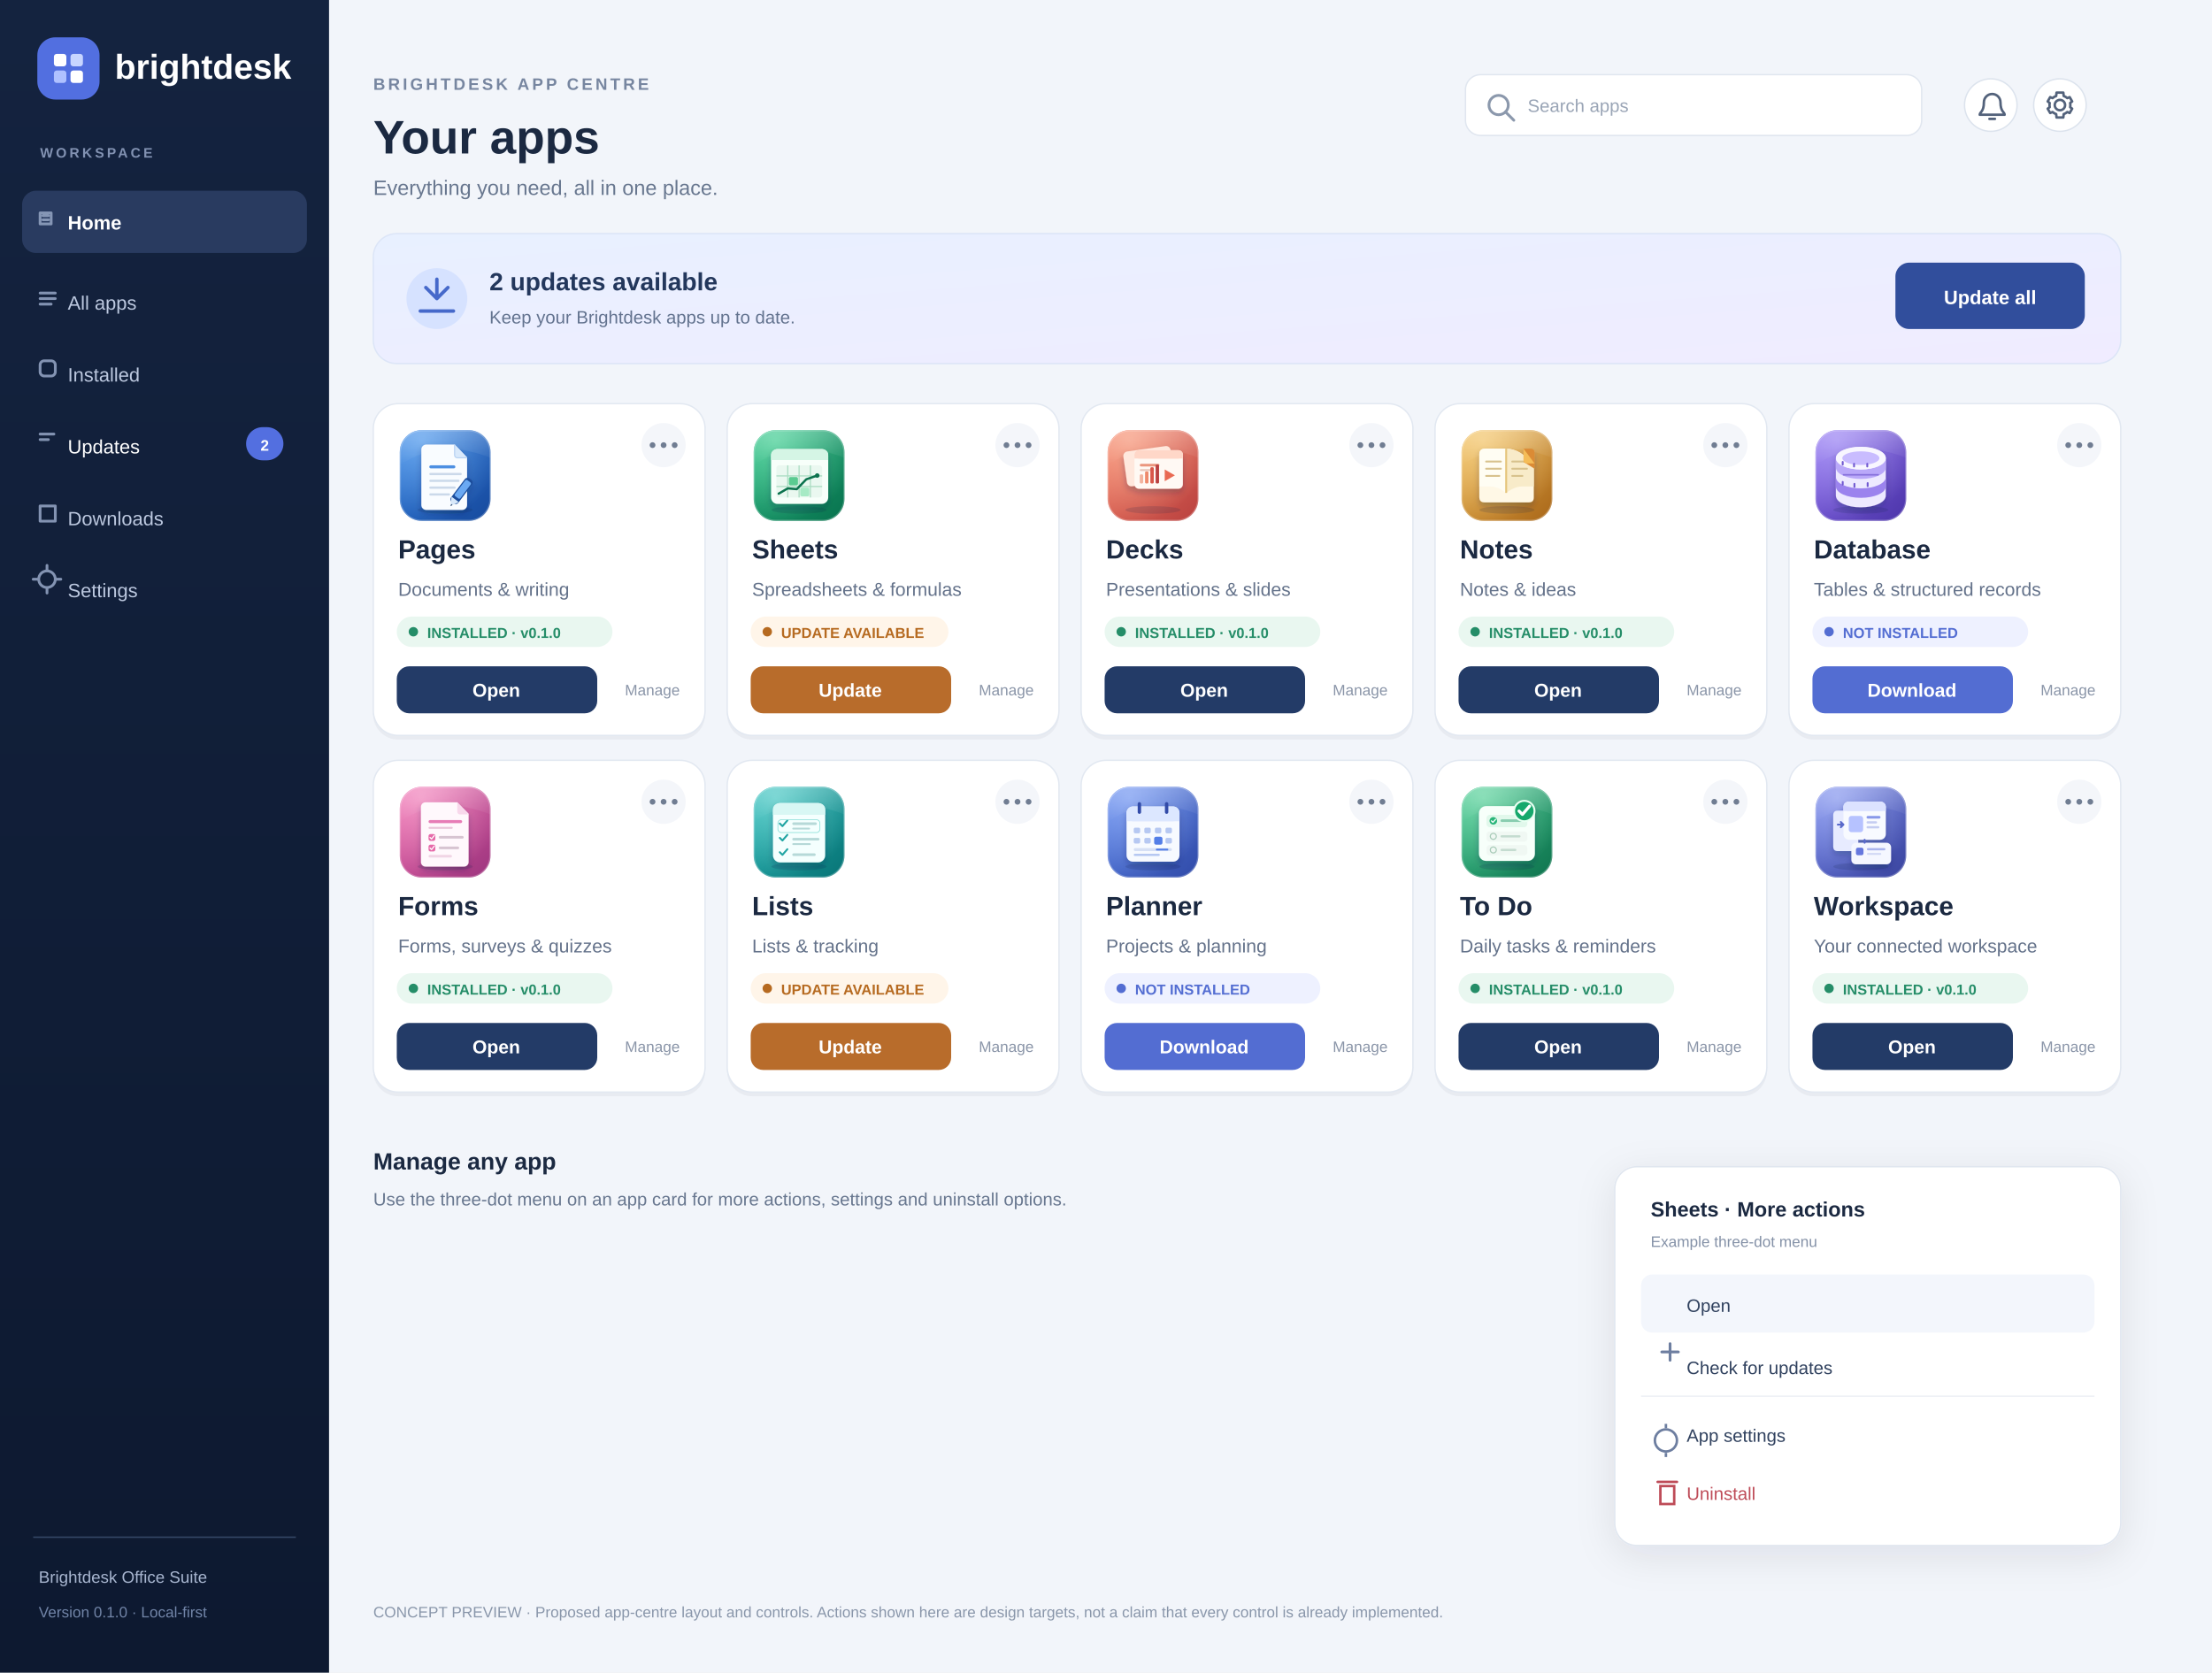
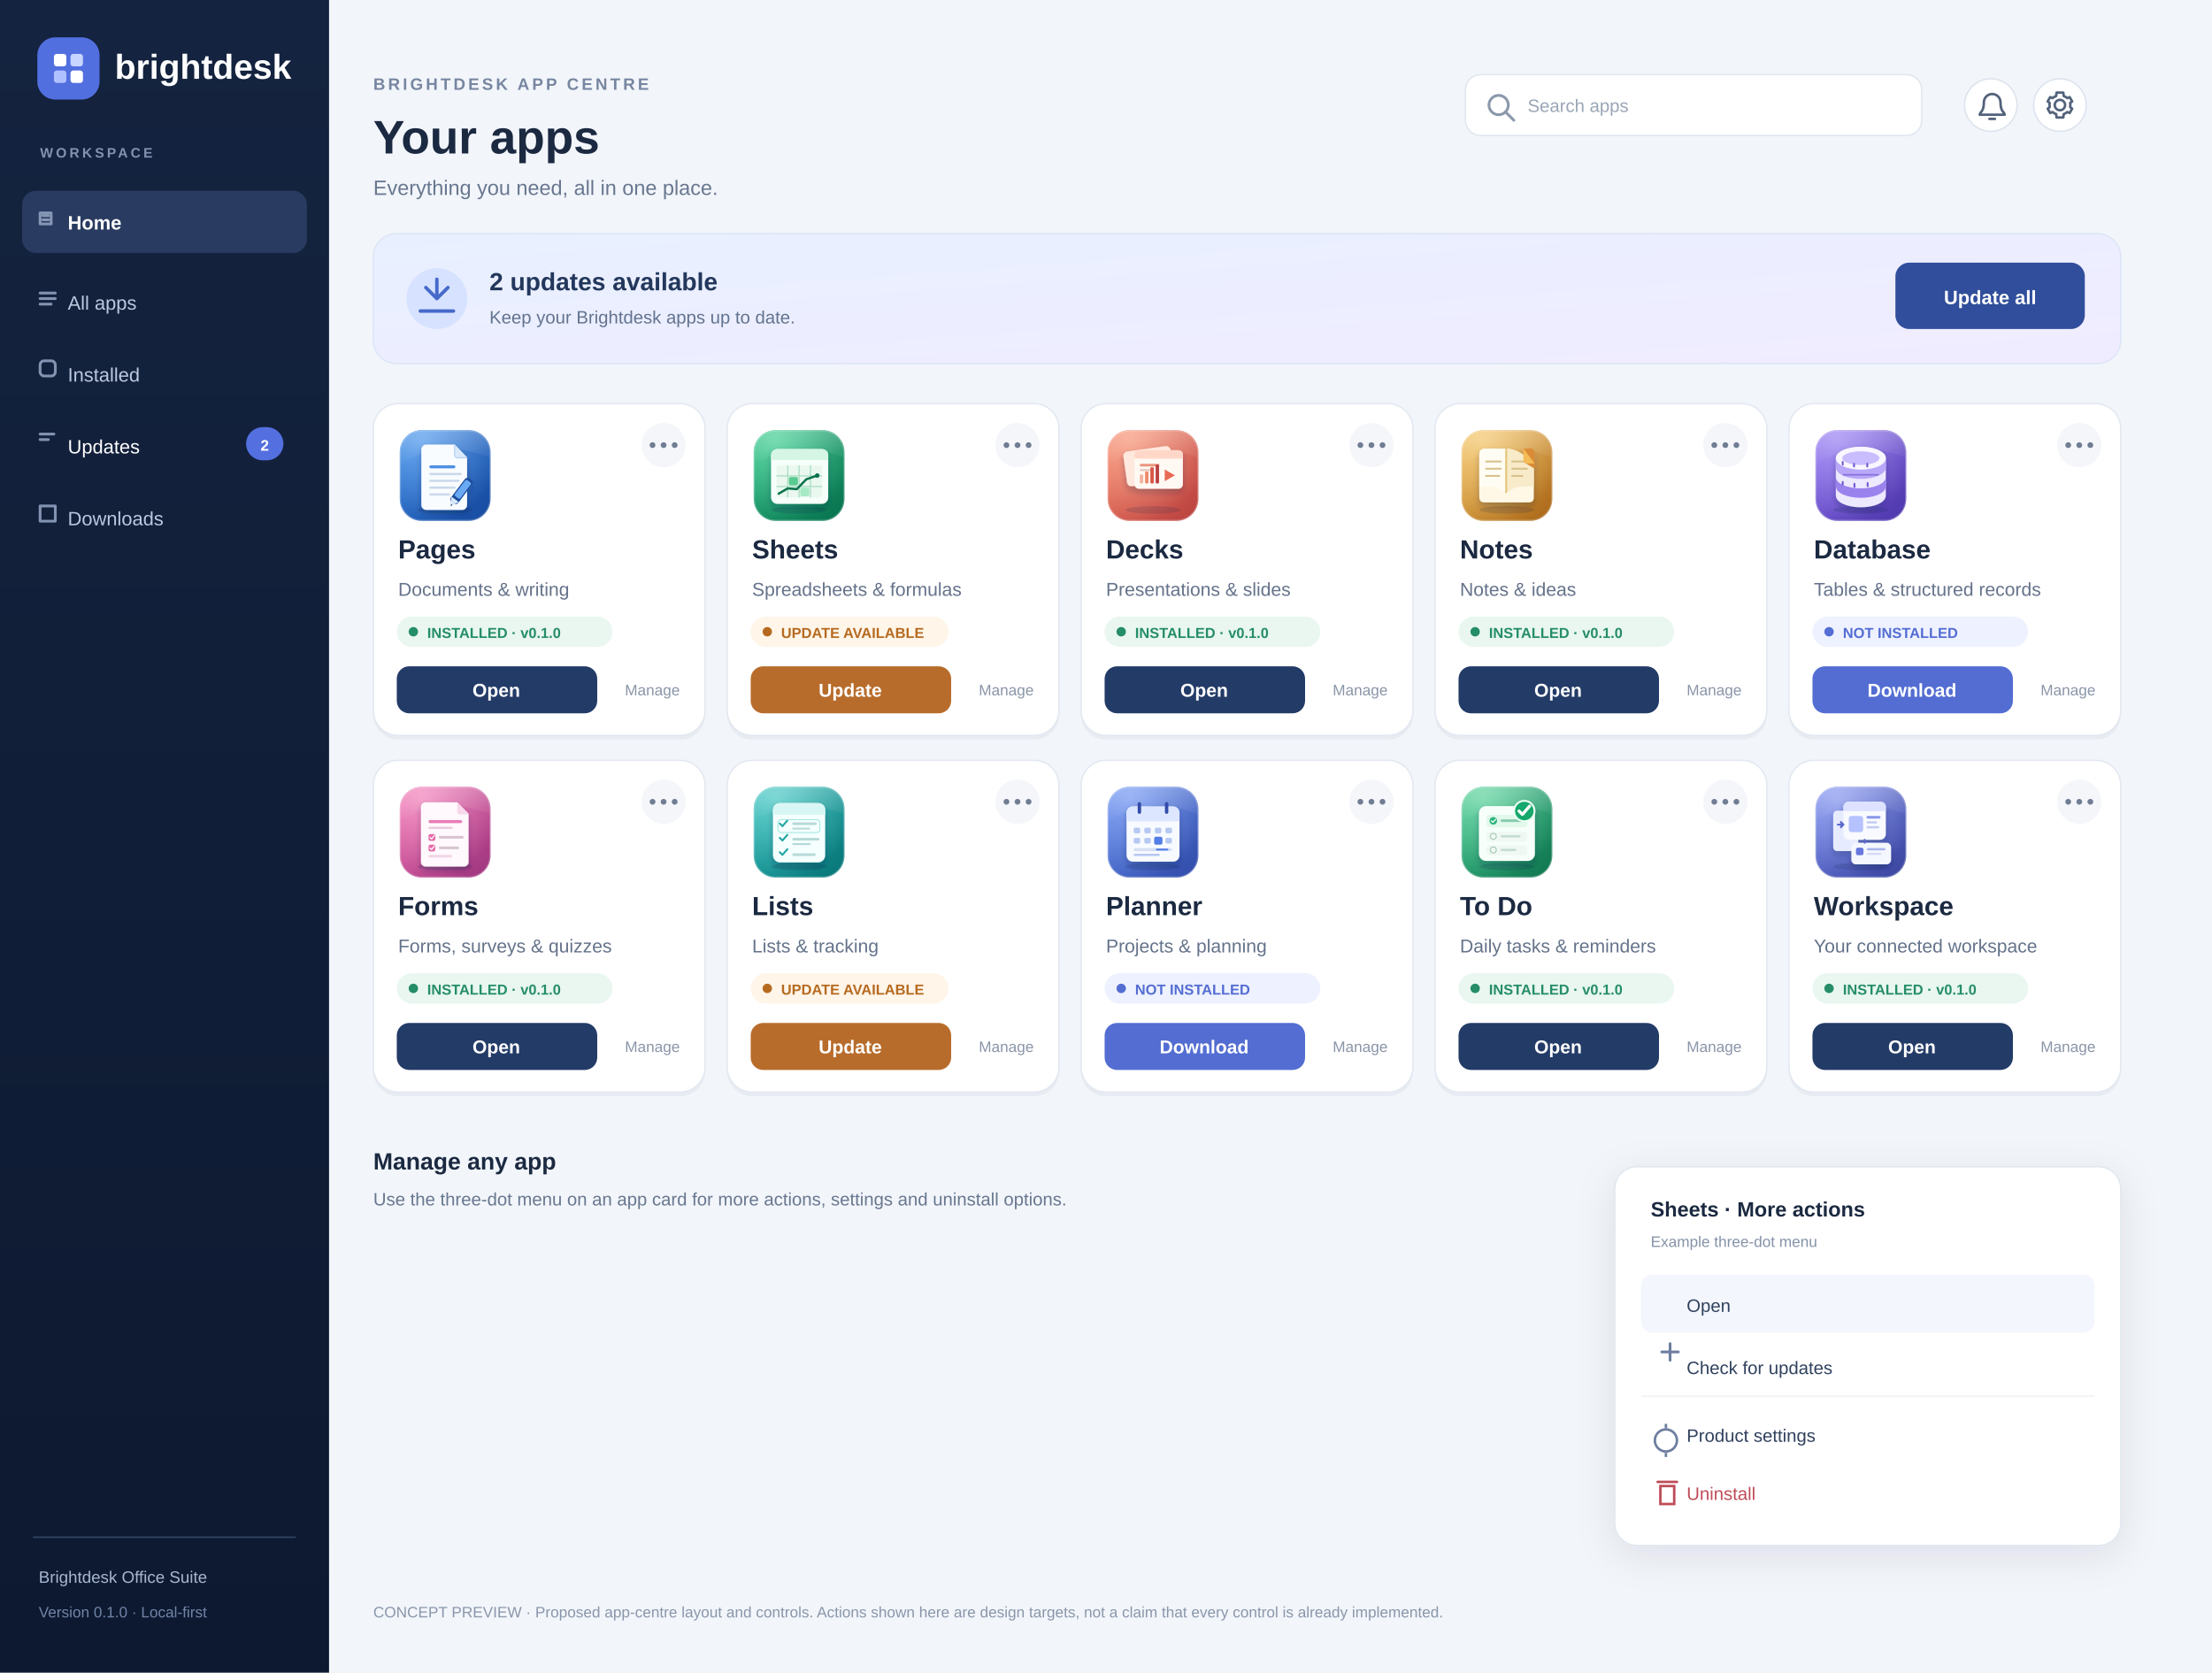
<svg xmlns="http://www.w3.org/2000/svg" width="1600" height="1210" viewBox="0 0 1600 1210" role="img" aria-labelledby="title desc">
  <defs>
    <linearGradient id="side" x1="0" y1="0" x2="0" y2="1">
      <stop stop-color="#14233F" />
      <stop offset="1" stop-color="#0D1930" />
    </linearGradient>
    <linearGradient id="banner" x1="0" y1="0" x2="1" y2="1">
      <stop stop-color="#E8F0FF" />
      <stop offset="1" stop-color="#F0ECFF" />
    </linearGradient>
    <filter id="shadow" x="-20%" y="-20%" width="140%" height="140%">
      <feDropShadow dx="0" dy="7" stdDeviation="14" flood-color="#1A2B4B" flood-opacity=".09" />
    </filter>
  </defs>
  <rect width="1600" height="1210" fill="#F2F5FA" />
  <rect width="238" height="1210" fill="url(#side)" />
  <rect x="27" y="27" width="45" height="45" rx="13" fill="#526FE0" />
  <rect x="39" y="39" width="9" height="9" rx="2" fill="#fff" />
  <rect x="51" y="39" width="9" height="9" rx="2" fill="#C7D5FF" />
  <rect x="39" y="51" width="9" height="9" rx="2" fill="#AFC1FF" />
  <rect x="51" y="51" width="9" height="9" rx="2" fill="#fff" />
  <text x="83" y="57" font-family="Arial, sans-serif" font-size="25" font-weight="700" fill="#FFFFFF">brightdesk</text>
  <text x="29" y="114" font-family="Arial, sans-serif" font-size="10" letter-spacing="2" font-weight="700" fill="#8292B2">WORKSPACE</text>
  <rect x="16" y="138" width="206" height="45" rx="10" fill="#293B60" />
  <text x="49" y="166" font-family="Arial, sans-serif" font-size="14" font-weight="700" fill="#FFFFFF">Home</text>
  <text x="49" y="224" font-family="Arial, sans-serif" font-size="14" fill="#BCC8DF">All apps</text>
  <text x="49" y="276" font-family="Arial, sans-serif" font-size="14" fill="#BCC8DF">Installed</text>
  <text x="49" y="328" font-family="Arial, sans-serif" font-size="14" fill="#FFFFFF">Updates</text>
  <rect x="178" y="309" width="27" height="24" rx="12" fill="#536FE0" />
  <text x="191.5" y="326" text-anchor="middle" font-family="Arial, sans-serif" font-size="11" font-weight="700" fill="#fff">2</text>
  <text x="49" y="380" font-family="Arial, sans-serif" font-size="14" fill="#BCC8DF">Downloads</text>
-   <text x="49" y="432" font-family="Arial, sans-serif" font-size="14" fill="#BCC8DF">Settings</text>
  <g fill="none" stroke="#8FA0BF" stroke-width="2" stroke-linecap="round" stroke-linejoin="round" opacity=".9">
    <path d="M29 154h8v8h-8zM31 156h4m-4 3h4" />
    <path d="M29 212h11m-11 4h11m-11 4h8" />
    <rect x="29" y="261" width="11" height="11" rx="3" />
    <path d="M29 314h10m-10 4h6" />
    <path d="M29 366h11v11H29z" />
-     <circle cx="34" cy="419" r="6" />
-     <path d="M34 409v3m0 14v3m-10-10h3m14 0h3" />
  </g>
  <path d="M24 1112h190" stroke="#344766" />
  <text x="28" y="1145" font-family="Arial, sans-serif" font-size="12" fill="#A8B6D0">Brightdesk Office Suite</text>
  <text x="28" y="1170" font-family="Arial, sans-serif" font-size="11" fill="#7184A7">Version 0.1.0 · Local-first</text>
  <text x="270" y="65" font-family="Arial, sans-serif" font-size="12" font-weight="700" letter-spacing="2" fill="#7786A0">BRIGHTDESK APP CENTRE</text>
  <text x="270" y="111" font-family="Arial, sans-serif" font-size="34" font-weight="700" fill="#1B2941">Your apps</text>
  <text x="270" y="141" font-family="Arial, sans-serif" font-size="15" fill="#68778F">Everything you need, all in one place.</text>
  <rect x="1060" y="54" width="330" height="44" rx="11" fill="#FFFFFF" stroke="#E0E6EF" />
  <circle cx="1084" cy="76" r="7" fill="none" stroke="#8B98AC" stroke-width="2" />
  <path d="m1089 81 6 6" stroke="#8B98AC" stroke-width="2" stroke-linecap="round" />
  <text x="1105" y="81" font-family="Arial, sans-serif" font-size="13" fill="#9AA5B6">Search apps</text>
  <circle cx="1440" cy="76" r="19" fill="#FFFFFF" stroke="#DCE3ED" />
  <g id="notifications-bell" transform="translate(1429 65)" fill="none" stroke="#53627B" stroke-width="1.8" stroke-linecap="round" stroke-linejoin="round">
    <path d="M18 9a6 6 0 0 0-12 0c0 7-3 7-3 9h18c0-2-3-2-3-9Z" />
    <path d="M10 21h4" />
  </g>
  <circle cx="1490" cy="76" r="19" fill="#FFFFFF" stroke="#DCE3ED" />
  <g id="settings-cogwheel" transform="translate(1478 64)" fill="none" stroke="#53627B" stroke-width="1.8" stroke-linecap="round" stroke-linejoin="round">
    <path d="M12 8.25a3.75 3.75 0 1 0 0 7.5 3.75 3.75 0 0 0 0-7.5Z" />
    <path d="M19.4 13.5a7.7 7.7 0 0 0 0-3l1.45-1.12-1.8-3.12-1.72.7a7.7 7.7 0 0 0-2.6-1.5L14.45 3h-4.9l-.28 2.46a7.7 7.7 0 0 0-2.6 1.5l-1.72-.7-1.8 3.12L4.6 10.5a7.7 7.7 0 0 0 0 3l-1.45 1.12 1.8 3.12 1.72-.7a7.7 7.7 0 0 0 2.6 1.5L9.55 21h4.9l.28-2.46a7.7 7.7 0 0 0 2.6-1.5l1.72.7 1.8-3.12L19.4 13.5Z" />
  </g>
  <rect x="270" y="169" width="1264" height="94" rx="17" fill="url(#banner)" stroke="#DCE5F7" />
  <circle cx="316" cy="216" r="22" fill="#D6E2FF" />
  <path d="M316 202v14m0 0 8-8m-8 8-8-8m-4 17h24" fill="none" stroke="#4669CA" stroke-width="2.5" stroke-linecap="round" stroke-linejoin="round" />
  <text x="354" y="210" font-family="Arial, sans-serif" font-size="18" font-weight="700" fill="#23375C">2 updates available</text>
  <text x="354" y="234" font-family="Arial, sans-serif" font-size="13" fill="#63738F">Keep your Brightdesk apps up to date.</text>
  <rect x="1371" y="190" width="137" height="48" rx="10" fill="#314E9C" />
  <text x="1439.5" y="220" text-anchor="middle" font-family="Arial, sans-serif" font-size="14" font-weight="700" fill="#FFFFFF">Update all</text>
  <g>
    <rect x="270" y="295" width="240" height="240" rx="18" fill="#14233F" opacity=".05" />
    <rect x="270" y="292" width="240" height="240" rx="18" fill="#FFFFFF" stroke="#E2E8F1" />
    <svg x="287" y="309" width="70" height="70" viewBox="0 0 256 256">
      <defs>
        <linearGradient id="pages-bg" x1="0" y1="0" x2="1" y2="1">
          <stop offset="0" stop-color="#2B76D8" />
          <stop offset="1" stop-color="#174A9D" />
        </linearGradient>
        <radialGradient id="pages-light" cx="24%" cy="12%" r="90%">
          <stop offset="0" stop-color="#8BC5FF" stop-opacity=".65" />
          <stop offset="1" stop-color="#8BC5FF" stop-opacity="0" />
        </radialGradient>
        <linearGradient id="pages-glass" x1="0" y1="0" x2="0" y2="1">
          <stop offset="0" stop-color="#fff" stop-opacity=".21" />
          <stop offset="1" stop-color="#fff" stop-opacity="0" />
        </linearGradient>
        <filter id="pages-shadow" x="-30%" y="-30%" width="160%" height="180%">
          <feDropShadow dx="0" dy="10" stdDeviation="9" flood-color="#10234A" flood-opacity=".24" />
        </filter>
      </defs>
      <rect x="8" y="8" width="240" height="240" rx="58" fill="url(#pages-bg)" />
      <rect x="8" y="8" width="240" height="240" rx="58" fill="url(#pages-light)" />
      <path d="M66 9h124a58 58 0 0 1 58 58v14C173 52 93 43 9 100V67A58 58 0 0 1 66 9z" fill="url(#pages-glass)" />
      <rect x="9.5" y="9.5" width="237" height="237" rx="56.5" fill="none" stroke="#fff" stroke-opacity=".26" stroke-width="3" />
      <ellipse cx="128" cy="219" rx="73" ry="10" fill="#10234A" opacity=".15" />
      <g filter="url(#pages-shadow)">
        <path d="M78 46h75l33 34v126a13 13 0 0 1-13 13H78a13 13 0 0 1-13-13V59a13 13 0 0 1 13-13z" fill="#F9FCFF" />
        <path d="M153 46v28a7 7 0 0 0 7 7h26z" fill="#D9E9FB" />
        <path d="M153 46v28a7 7 0 0 0 7 7h26" fill="none" stroke="#B7D2F2" stroke-width="3" />
        <rect x="86" y="101" width="69" height="8" rx="4" fill="#4D8FE2" />
        <rect x="86" y="121" width="86" height="6" rx="3" fill="#CBD9EA" />
        <rect x="86" y="139" width="80" height="6" rx="3" fill="#CBD9EA" />
        <rect x="86" y="157" width="70" height="6" rx="3" fill="#CBD9EA" />
        <rect x="86" y="175" width="55" height="6" rx="3" fill="#CBD9EA" />
        <g transform="rotate(37 171 171)">
          <rect x="158" y="130" width="24" height="78" rx="9" fill="#1C4E9C" />
          <rect x="161" y="137" width="18" height="53" rx="4" fill="#6BA9F3" />
          <path d="M158 197h24l-12 22z" fill="#D7E8FA" />
          <path d="M169 213h4l-2 6z" fill="#243D65" />
        </g>
      </g>
    </svg>
    <circle cx="480" cy="322" r="16" fill="#F4F6FA" />
    <circle cx="472" cy="322" r="2.1" fill="#707D92" />
    <circle cx="480" cy="322" r="2.1" fill="#707D92" />
    <circle cx="488" cy="322" r="2.1" fill="#707D92" />
    <text x="288" y="404" font-family="Arial, sans-serif" font-size="19" font-weight="700" fill="#1B2941">Pages</text>
    <text x="288" y="431" font-family="Arial, sans-serif" font-size="13.5" fill="#64728A">Documents &amp; writing</text>
    <rect x="287" y="446" width="156" height="22" rx="11" fill="#E9F7F0" />
    <circle cx="299" cy="457" r="3.4" fill="#258D68" />
    <text x="309" y="461.5" font-family="Arial, sans-serif" font-size="10.5" font-weight="700" fill="#258D68">INSTALLED · v0.1.0</text>
    <rect x="287" y="482" width="145" height="34" rx="9" fill="#233B67" />
    <text x="359" y="504" text-anchor="middle" font-family="Arial, sans-serif" font-size="13.5" font-weight="700" fill="#FFFFFF">Open</text>
    <text x="452" y="503" font-family="Arial, sans-serif" font-size="11" fill="#8A95A8">Manage</text>
  </g>
  <g>
    <rect x="526" y="295" width="240" height="240" rx="18" fill="#14233F" opacity=".05" />
    <rect x="526" y="292" width="240" height="240" rx="18" fill="#FFFFFF" stroke="#E2E8F1" />
    <svg x="543" y="309" width="70" height="70" viewBox="0 0 256 256">
      <defs>
        <linearGradient id="sheets-bg" x1="0" y1="0" x2="1" y2="1">
          <stop offset="0" stop-color="#21AD78" />
          <stop offset="1" stop-color="#08724E" />
        </linearGradient>
        <radialGradient id="sheets-light" cx="24%" cy="12%" r="90%">
          <stop offset="0" stop-color="#83F0BF" stop-opacity=".65" />
          <stop offset="1" stop-color="#83F0BF" stop-opacity="0" />
        </radialGradient>
        <linearGradient id="sheets-glass" x1="0" y1="0" x2="0" y2="1">
          <stop offset="0" stop-color="#fff" stop-opacity=".21" />
          <stop offset="1" stop-color="#fff" stop-opacity="0" />
        </linearGradient>
        <filter id="sheets-shadow" x="-30%" y="-30%" width="160%" height="180%">
          <feDropShadow dx="0" dy="10" stdDeviation="9" flood-color="#10234A" flood-opacity=".24" />
        </filter>
      </defs>
      <rect x="8" y="8" width="240" height="240" rx="58" fill="url(#sheets-bg)" />
      <rect x="8" y="8" width="240" height="240" rx="58" fill="url(#sheets-light)" />
      <path d="M66 9h124a58 58 0 0 1 58 58v14C173 52 93 43 9 100V67A58 58 0 0 1 66 9z" fill="url(#sheets-glass)" />
      <rect x="9.5" y="9.5" width="237" height="237" rx="56.5" fill="none" stroke="#fff" stroke-opacity=".26" stroke-width="3" />
      <ellipse cx="128" cy="219" rx="73" ry="10" fill="#10234A" opacity=".15" />
      <g filter="url(#sheets-shadow)">
        <rect x="54" y="58" width="151" height="145" rx="17" fill="#F7FFFA" />
        <rect x="54" y="58" width="151" height="29" rx="17" fill="#D5F5E5" />
        <path d="M54 75v12h151V75" fill="#D5F5E5" />
        <rect x="68" y="101" width="121" height="85" rx="7" fill="#EAF8F0" />
        <path d="M98 101v85M128 101v85M158 101v85M68 129h121M68 157h121" stroke="#A9DCC1" stroke-width="3" />
        <rect x="101" y="132" width="24" height="22" rx="4" fill="#5ACB91" />
        <rect x="131" y="160" width="24" height="23" rx="4" fill="#A6EAC5" />
        <path d="M74 176l24-14 24 2 25-26 29-10" fill="none" stroke="#08724E" stroke-width="6" stroke-linecap="round" stroke-linejoin="round" />
        <circle cx="176" cy="128" r="6" fill="#08724E" />
      </g>
    </svg>
    <circle cx="736" cy="322" r="16" fill="#F4F6FA" />
    <circle cx="728" cy="322" r="2.1" fill="#707D92" />
    <circle cx="736" cy="322" r="2.1" fill="#707D92" />
    <circle cx="744" cy="322" r="2.1" fill="#707D92" />
    <text x="544" y="404" font-family="Arial, sans-serif" font-size="19" font-weight="700" fill="#1B2941">Sheets</text>
    <text x="544" y="431" font-family="Arial, sans-serif" font-size="13.5" fill="#64728A">Spreadsheets &amp; formulas</text>
    <rect x="543" y="446" width="143" height="22" rx="11" fill="#FFF5E9" />
    <circle cx="555" cy="457" r="3.4" fill="#B66A20" />
    <text x="565" y="461.5" font-family="Arial, sans-serif" font-size="10.5" font-weight="700" fill="#B66A20">UPDATE AVAILABLE</text>
    <rect x="543" y="482" width="145" height="34" rx="9" fill="#B86C2B" />
    <text x="615" y="504" text-anchor="middle" font-family="Arial, sans-serif" font-size="13.5" font-weight="700" fill="#FFFFFF">Update</text>
    <text x="708" y="503" font-family="Arial, sans-serif" font-size="11" fill="#8A95A8">Manage</text>
  </g>
  <g>
    <rect x="782" y="295" width="240" height="240" rx="18" fill="#14233F" opacity=".05" />
    <rect x="782" y="292" width="240" height="240" rx="18" fill="#FFFFFF" stroke="#E2E8F1" />
    <svg x="799" y="309" width="70" height="70" viewBox="0 0 256 256">
      <defs>
        <linearGradient id="decks-bg" x1="0" y1="0" x2="1" y2="1">
          <stop offset="0" stop-color="#F17A62" />
          <stop offset="1" stop-color="#B9413F" />
        </linearGradient>
        <radialGradient id="decks-light" cx="24%" cy="12%" r="90%">
          <stop offset="0" stop-color="#FFC1A6" stop-opacity=".65" />
          <stop offset="1" stop-color="#FFC1A6" stop-opacity="0" />
        </radialGradient>
        <linearGradient id="decks-glass" x1="0" y1="0" x2="0" y2="1">
          <stop offset="0" stop-color="#fff" stop-opacity=".21" />
          <stop offset="1" stop-color="#fff" stop-opacity="0" />
        </linearGradient>
        <filter id="decks-shadow" x="-30%" y="-30%" width="160%" height="180%">
          <feDropShadow dx="0" dy="10" stdDeviation="9" flood-color="#10234A" flood-opacity=".24" />
        </filter>
      </defs>
      <rect x="8" y="8" width="240" height="240" rx="58" fill="url(#decks-bg)" />
      <rect x="8" y="8" width="240" height="240" rx="58" fill="url(#decks-light)" />
      <path d="M66 9h124a58 58 0 0 1 58 58v14C173 52 93 43 9 100V67A58 58 0 0 1 66 9z" fill="url(#decks-glass)" />
      <rect x="9.5" y="9.5" width="237" height="237" rx="56.5" fill="none" stroke="#fff" stroke-opacity=".26" stroke-width="3" />
      <ellipse cx="128" cy="219" rx="73" ry="10" fill="#10234A" opacity=".15" />
      <g filter="url(#decks-shadow)">
        <rect x="48" y="66" width="126" height="93" rx="12" fill="#FFE8DD" transform="rotate(-8 48 66)" />
        <rect x="79" y="61" width="128" height="102" rx="12" fill="#FFF9F4" />
        <rect x="79" y="61" width="128" height="22" rx="12" fill="#FFD7C8" />
        <path d="M79 72h128v11H79z" fill="#FFD7C8" />
        <rect x="93" y="97" width="52" height="7" rx="3.5" fill="#EB967D" />
        <rect x="93" y="111" width="38" height="5" rx="2.5" fill="#E8C6BA" />
        <path d="M159 143v-31l27 15.5z" fill="#E96B52" />
        <rect x="93" y="125" width="9" height="24" rx="3" fill="#F3B49F" />
        <rect x="107" y="117" width="9" height="32" rx="3" fill="#EE8A6C" />
        <rect x="121" y="106" width="9" height="43" rx="3" fill="#D95748" />
        <rect x="135" y="99" width="9" height="50" rx="3" fill="#B9413F" />
      </g>
    </svg>
    <circle cx="992" cy="322" r="16" fill="#F4F6FA" />
    <circle cx="984" cy="322" r="2.1" fill="#707D92" />
    <circle cx="992" cy="322" r="2.1" fill="#707D92" />
    <circle cx="1000" cy="322" r="2.1" fill="#707D92" />
    <text x="800" y="404" font-family="Arial, sans-serif" font-size="19" font-weight="700" fill="#1B2941">Decks</text>
    <text x="800" y="431" font-family="Arial, sans-serif" font-size="13.5" fill="#64728A">Presentations &amp; slides</text>
    <rect x="799" y="446" width="156" height="22" rx="11" fill="#E9F7F0" />
    <circle cx="811" cy="457" r="3.4" fill="#258D68" />
    <text x="821" y="461.5" font-family="Arial, sans-serif" font-size="10.5" font-weight="700" fill="#258D68">INSTALLED · v0.1.0</text>
    <rect x="799" y="482" width="145" height="34" rx="9" fill="#233B67" />
    <text x="871" y="504" text-anchor="middle" font-family="Arial, sans-serif" font-size="13.5" font-weight="700" fill="#FFFFFF">Open</text>
    <text x="964" y="503" font-family="Arial, sans-serif" font-size="11" fill="#8A95A8">Manage</text>
  </g>
  <g>
    <rect x="1038" y="295" width="240" height="240" rx="18" fill="#14233F" opacity=".05" />
    <rect x="1038" y="292" width="240" height="240" rx="18" fill="#FFFFFF" stroke="#E2E8F1" />
    <svg x="1055" y="309" width="70" height="70" viewBox="0 0 256 256">
      <defs>
        <linearGradient id="notes-bg" x1="0" y1="0" x2="1" y2="1">
          <stop offset="0" stop-color="#EAB34F" />
          <stop offset="1" stop-color="#A96719" />
        </linearGradient>
        <radialGradient id="notes-light" cx="24%" cy="12%" r="90%">
          <stop offset="0" stop-color="#FFE2A0" stop-opacity=".65" />
          <stop offset="1" stop-color="#FFE2A0" stop-opacity="0" />
        </radialGradient>
        <linearGradient id="notes-glass" x1="0" y1="0" x2="0" y2="1">
          <stop offset="0" stop-color="#fff" stop-opacity=".21" />
          <stop offset="1" stop-color="#fff" stop-opacity="0" />
        </linearGradient>
        <filter id="notes-shadow" x="-30%" y="-30%" width="160%" height="180%">
          <feDropShadow dx="0" dy="10" stdDeviation="9" flood-color="#10234A" flood-opacity=".24" />
        </filter>
      </defs>
      <rect x="8" y="8" width="240" height="240" rx="58" fill="url(#notes-bg)" />
      <rect x="8" y="8" width="240" height="240" rx="58" fill="url(#notes-light)" />
      <path d="M66 9h124a58 58 0 0 1 58 58v14C173 52 93 43 9 100V67A58 58 0 0 1 66 9z" fill="url(#notes-glass)" />
      <rect x="9.5" y="9.5" width="237" height="237" rx="56.5" fill="none" stroke="#fff" stroke-opacity=".26" stroke-width="3" />
      <ellipse cx="128" cy="219" rx="73" ry="10" fill="#10234A" opacity=".15" />
      <g filter="url(#notes-shadow)">
        <path d="M55 72q0-15 15-15h55q26 0 48 18l26 20v91q0 13-13 13H69q-14 0-14-14z" fill="#FFF8E6" />
        <path d="M126 57v117q-22-17-42-17H55V72q0-15 15-15z" fill="#FFFDF3" />
        <path d="M126 57v117q22-17 42-17h31V95l-26-20q-22-18-47-18z" fill="#F8EBC9" />
        <path d="M126 57v117" stroke="#E5C47A" stroke-width="5" />
        <path d="M73 91h39M73 110h39M73 129h35M142 91h39M142 110h39M142 129h27" stroke="#D8C28D" stroke-width="5" stroke-linecap="round" />
        <path d="M172 57h20a9 9 0 0 1 9 9v44l-29-18z" fill="#DB8B36" />
        <path d="M172 57v31a8 8 0 0 0 8 8h21" fill="#F5BD58" />
      </g>
    </svg>
    <circle cx="1248" cy="322" r="16" fill="#F4F6FA" />
    <circle cx="1240" cy="322" r="2.1" fill="#707D92" />
    <circle cx="1248" cy="322" r="2.1" fill="#707D92" />
    <circle cx="1256" cy="322" r="2.1" fill="#707D92" />
    <text x="1056" y="404" font-family="Arial, sans-serif" font-size="19" font-weight="700" fill="#1B2941">Notes</text>
    <text x="1056" y="431" font-family="Arial, sans-serif" font-size="13.5" fill="#64728A">Notes &amp; ideas</text>
    <rect x="1055" y="446" width="156" height="22" rx="11" fill="#E9F7F0" />
    <circle cx="1067" cy="457" r="3.4" fill="#258D68" />
    <text x="1077" y="461.5" font-family="Arial, sans-serif" font-size="10.5" font-weight="700" fill="#258D68">INSTALLED · v0.1.0</text>
    <rect x="1055" y="482" width="145" height="34" rx="9" fill="#233B67" />
    <text x="1127" y="504" text-anchor="middle" font-family="Arial, sans-serif" font-size="13.5" font-weight="700" fill="#FFFFFF">Open</text>
    <text x="1220" y="503" font-family="Arial, sans-serif" font-size="11" fill="#8A95A8">Manage</text>
  </g>
  <g>
    <rect x="1294" y="295" width="240" height="240" rx="18" fill="#14233F" opacity=".05" />
    <rect x="1294" y="292" width="240" height="240" rx="18" fill="#FFFFFF" stroke="#E2E8F1" />
    <svg x="1311" y="309" width="70" height="70" viewBox="0 0 256 256">
      <defs>
        <linearGradient id="database-bg" x1="0" y1="0" x2="1" y2="1">
          <stop offset="0" stop-color="#8666E9" />
          <stop offset="1" stop-color="#4C35A9" />
        </linearGradient>
        <radialGradient id="database-light" cx="24%" cy="12%" r="90%">
          <stop offset="0" stop-color="#C0B2FF" stop-opacity=".65" />
          <stop offset="1" stop-color="#C0B2FF" stop-opacity="0" />
        </radialGradient>
        <linearGradient id="database-glass" x1="0" y1="0" x2="0" y2="1">
          <stop offset="0" stop-color="#fff" stop-opacity=".21" />
          <stop offset="1" stop-color="#fff" stop-opacity="0" />
        </linearGradient>
        <filter id="database-shadow" x="-30%" y="-30%" width="160%" height="180%">
          <feDropShadow dx="0" dy="10" stdDeviation="9" flood-color="#10234A" flood-opacity=".24" />
        </filter>
      </defs>
      <rect x="8" y="8" width="240" height="240" rx="58" fill="url(#database-bg)" />
      <rect x="8" y="8" width="240" height="240" rx="58" fill="url(#database-light)" />
      <path d="M66 9h124a58 58 0 0 1 58 58v14C173 52 93 43 9 100V67A58 58 0 0 1 66 9z" fill="url(#database-glass)" />
      <rect x="9.5" y="9.5" width="237" height="237" rx="56.5" fill="none" stroke="#fff" stroke-opacity=".26" stroke-width="3" />
      <ellipse cx="128" cy="219" rx="73" ry="10" fill="#10234A" opacity=".15" />
      <g filter="url(#database-shadow)">
        <path d="M62 82c0-17 30-30 66-30s66 13 66 30v99c0 18-30 31-66 31s-66-13-66-31z" fill="#EDE9FF" />
        <path d="M62 82c0 17 30 30 66 30s66-13 66-30v25c0 17-30 30-66 30s-66-13-66-30z" fill="#B9A8F9" />
        <path d="M62 132c0 17 30 30 66 30s66-13 66-30v25c0 17-30 30-66 30s-66-13-66-30z" fill="#9B83EE" />
        <ellipse cx="128" cy="82" rx="66" ry="30" fill="#F8F6FF" />
        <ellipse cx="128" cy="82" rx="49" ry="18" fill="#C9BCFF" />
        <path d="M80 92v7m30-2v7m35-7v7m-65 41v7m31-2v8m35-10v8" stroke="#7058D0" stroke-width="5" stroke-linecap="round" />
        <path d="M82 126h92" stroke="#7158CF" stroke-width="4" stroke-linecap="round" opacity=".7" />
      </g>
    </svg>
    <circle cx="1504" cy="322" r="16" fill="#F4F6FA" />
    <circle cx="1496" cy="322" r="2.1" fill="#707D92" />
    <circle cx="1504" cy="322" r="2.1" fill="#707D92" />
    <circle cx="1512" cy="322" r="2.1" fill="#707D92" />
    <text x="1312" y="404" font-family="Arial, sans-serif" font-size="19" font-weight="700" fill="#1B2941">Database</text>
    <text x="1312" y="431" font-family="Arial, sans-serif" font-size="13.5" fill="#64728A">Tables &amp; structured records</text>
    <rect x="1311" y="446" width="156" height="22" rx="11" fill="#EEF1FF" />
    <circle cx="1323" cy="457" r="3.4" fill="#536DD2" />
    <text x="1333" y="461.5" font-family="Arial, sans-serif" font-size="10.5" font-weight="700" fill="#536DD2">NOT INSTALLED</text>
    <rect x="1311" y="482" width="145" height="34" rx="9" fill="#536DD2" />
    <text x="1383" y="504" text-anchor="middle" font-family="Arial, sans-serif" font-size="13.5" font-weight="700" fill="#FFFFFF">Download</text>
    <text x="1476" y="503" font-family="Arial, sans-serif" font-size="11" fill="#8A95A8">Manage</text>
  </g>
  <g>
    <rect x="270" y="553" width="240" height="240" rx="18" fill="#14233F" opacity=".05" />
    <rect x="270" y="550" width="240" height="240" rx="18" fill="#FFFFFF" stroke="#E2E8F1" />
    <svg x="287" y="567" width="70" height="70" viewBox="0 0 256 256">
      <defs>
        <linearGradient id="forms-bg" x1="0" y1="0" x2="1" y2="1">
          <stop offset="0" stop-color="#E65FA5" />
          <stop offset="1" stop-color="#9D367F" />
        </linearGradient>
        <radialGradient id="forms-light" cx="24%" cy="12%" r="90%">
          <stop offset="0" stop-color="#FFB6DA" stop-opacity=".65" />
          <stop offset="1" stop-color="#FFB6DA" stop-opacity="0" />
        </radialGradient>
        <linearGradient id="forms-glass" x1="0" y1="0" x2="0" y2="1">
          <stop offset="0" stop-color="#fff" stop-opacity=".21" />
          <stop offset="1" stop-color="#fff" stop-opacity="0" />
        </linearGradient>
        <filter id="forms-shadow" x="-30%" y="-30%" width="160%" height="180%">
          <feDropShadow dx="0" dy="10" stdDeviation="9" flood-color="#10234A" flood-opacity=".24" />
        </filter>
      </defs>
      <rect x="8" y="8" width="240" height="240" rx="58" fill="url(#forms-bg)" />
      <rect x="8" y="8" width="240" height="240" rx="58" fill="url(#forms-light)" />
      <path d="M66 9h124a58 58 0 0 1 58 58v14C173 52 93 43 9 100V67A58 58 0 0 1 66 9z" fill="url(#forms-glass)" />
      <rect x="9.5" y="9.5" width="237" height="237" rx="56.5" fill="none" stroke="#fff" stroke-opacity=".26" stroke-width="3" />
      <ellipse cx="128" cy="219" rx="73" ry="10" fill="#10234A" opacity=".15" />
      <g filter="url(#forms-shadow)">
        <path d="M76 49h84l30 30v128a12 12 0 0 1-12 12H76a12 12 0 0 1-12-12V61a12 12 0 0 1 12-12z" fill="#FFF8FC" />
        <path d="M160 49v25a7 7 0 0 0 7 7h23" fill="#F8D8EB" />
        <rect x="84" y="96" width="89" height="8" rx="4" fill="#E77CB6" />
        <rect x="84" y="114" width="64" height="5" rx="2.5" fill="#E9C3D8" />
        <g>
          <rect x="84" y="133" width="18" height="18" rx="5" fill="#E66AA9" />
          <path d="m88 142 4 4 7-9" fill="none" stroke="#fff" stroke-width="3" stroke-linecap="round" stroke-linejoin="round" />
          <rect x="111" y="138" width="66" height="7" rx="3.5" fill="#D7C4D1" />
          <rect x="84" y="161" width="18" height="18" rx="5" fill="#E66AA9" />
          <path d="m88 170 4 4 7-9" fill="none" stroke="#fff" stroke-width="3" stroke-linecap="round" stroke-linejoin="round" />
          <rect x="111" y="166" width="54" height="7" rx="3.5" fill="#D7C4D1" />
        </g>
        <rect x="84" y="188" width="62" height="7" rx="3.5" fill="#F1D5E5" />
      </g>
    </svg>
    <circle cx="480" cy="580" r="16" fill="#F4F6FA" />
    <circle cx="472" cy="580" r="2.1" fill="#707D92" />
    <circle cx="480" cy="580" r="2.1" fill="#707D92" />
    <circle cx="488" cy="580" r="2.1" fill="#707D92" />
    <text x="288" y="662" font-family="Arial, sans-serif" font-size="19" font-weight="700" fill="#1B2941">Forms</text>
    <text x="288" y="689" font-family="Arial, sans-serif" font-size="13.5" fill="#64728A">Forms, surveys &amp; quizzes</text>
    <rect x="287" y="704" width="156" height="22" rx="11" fill="#E9F7F0" />
    <circle cx="299" cy="715" r="3.4" fill="#258D68" />
    <text x="309" y="719.5" font-family="Arial, sans-serif" font-size="10.5" font-weight="700" fill="#258D68">INSTALLED · v0.1.0</text>
    <rect x="287" y="740" width="145" height="34" rx="9" fill="#233B67" />
    <text x="359" y="762" text-anchor="middle" font-family="Arial, sans-serif" font-size="13.5" font-weight="700" fill="#FFFFFF">Open</text>
    <text x="452" y="761" font-family="Arial, sans-serif" font-size="11" fill="#8A95A8">Manage</text>
  </g>
  <g>
    <rect x="526" y="553" width="240" height="240" rx="18" fill="#14233F" opacity=".05" />
    <rect x="526" y="550" width="240" height="240" rx="18" fill="#FFFFFF" stroke="#E2E8F1" />
    <svg x="543" y="567" width="70" height="70" viewBox="0 0 256 256">
      <defs>
        <linearGradient id="lists-bg" x1="0" y1="0" x2="1" y2="1">
          <stop offset="0" stop-color="#21AFAF" />
          <stop offset="1" stop-color="#087476" />
        </linearGradient>
        <radialGradient id="lists-light" cx="24%" cy="12%" r="90%">
          <stop offset="0" stop-color="#8CE7E2" stop-opacity=".65" />
          <stop offset="1" stop-color="#8CE7E2" stop-opacity="0" />
        </radialGradient>
        <linearGradient id="lists-glass" x1="0" y1="0" x2="0" y2="1">
          <stop offset="0" stop-color="#fff" stop-opacity=".21" />
          <stop offset="1" stop-color="#fff" stop-opacity="0" />
        </linearGradient>
        <filter id="lists-shadow" x="-30%" y="-30%" width="160%" height="180%">
          <feDropShadow dx="0" dy="10" stdDeviation="9" flood-color="#10234A" flood-opacity=".24" />
        </filter>
      </defs>
      <rect x="8" y="8" width="240" height="240" rx="58" fill="url(#lists-bg)" />
      <rect x="8" y="8" width="240" height="240" rx="58" fill="url(#lists-light)" />
      <path d="M66 9h124a58 58 0 0 1 58 58v14C173 52 93 43 9 100V67A58 58 0 0 1 66 9z" fill="url(#lists-glass)" />
      <rect x="9.5" y="9.5" width="237" height="237" rx="56.5" fill="none" stroke="#fff" stroke-opacity=".26" stroke-width="3" />
      <ellipse cx="128" cy="219" rx="73" ry="10" fill="#10234A" opacity=".15" />
      <g filter="url(#lists-shadow)">
        <rect x="59" y="51" width="138" height="157" rx="19" fill="#F4FFFE" />
        <rect x="59" y="51" width="138" height="31" rx="19" fill="#D8F7F4" />
        <path d="M59 70h138v12H59z" fill="#D8F7F4" />
        <g fill="none" stroke="#20A5A3" stroke-width="5" stroke-linecap="round" stroke-linejoin="round">
          <path d="m77 105 7 7 13-15m-20 46 7 7 13-15m-20 46 7 7 13-15" />
        </g>
        <g fill="#B6D9D8">
          <rect x="110" y="102" width="65" height="7" rx="3.5" />
          <rect x="110" y="116" width="47" height="5" rx="2.5" />
          <rect x="110" y="143" width="72" height="7" rx="3.5" />
          <rect x="110" y="157" width="49" height="5" rx="2.5" />
          <rect x="110" y="184" width="62" height="7" rx="3.5" />
        </g>
        <rect x="72" y="95" width="111" height="34" rx="9" fill="none" stroke="#8FE0DA" stroke-width="2" />
      </g>
    </svg>
    <circle cx="736" cy="580" r="16" fill="#F4F6FA" />
    <circle cx="728" cy="580" r="2.1" fill="#707D92" />
    <circle cx="736" cy="580" r="2.1" fill="#707D92" />
    <circle cx="744" cy="580" r="2.1" fill="#707D92" />
    <text x="544" y="662" font-family="Arial, sans-serif" font-size="19" font-weight="700" fill="#1B2941">Lists</text>
    <text x="544" y="689" font-family="Arial, sans-serif" font-size="13.5" fill="#64728A">Lists &amp; tracking</text>
    <rect x="543" y="704" width="143" height="22" rx="11" fill="#FFF5E9" />
    <circle cx="555" cy="715" r="3.4" fill="#B66A20" />
    <text x="565" y="719.5" font-family="Arial, sans-serif" font-size="10.5" font-weight="700" fill="#B66A20">UPDATE AVAILABLE</text>
    <rect x="543" y="740" width="145" height="34" rx="9" fill="#B86C2B" />
    <text x="615" y="762" text-anchor="middle" font-family="Arial, sans-serif" font-size="13.5" font-weight="700" fill="#FFFFFF">Update</text>
    <text x="708" y="761" font-family="Arial, sans-serif" font-size="11" fill="#8A95A8">Manage</text>
  </g>
  <g>
    <rect x="782" y="553" width="240" height="240" rx="18" fill="#14233F" opacity=".05" />
    <rect x="782" y="550" width="240" height="240" rx="18" fill="#FFFFFF" stroke="#E2E8F1" />
    <svg x="799" y="567" width="70" height="70" viewBox="0 0 256 256">
      <defs>
        <linearGradient id="planner-bg" x1="0" y1="0" x2="1" y2="1">
          <stop offset="0" stop-color="#567FE5" />
          <stop offset="1" stop-color="#314BA8" />
        </linearGradient>
        <radialGradient id="planner-light" cx="24%" cy="12%" r="90%">
          <stop offset="0" stop-color="#A7C0FF" stop-opacity=".65" />
          <stop offset="1" stop-color="#A7C0FF" stop-opacity="0" />
        </radialGradient>
        <linearGradient id="planner-glass" x1="0" y1="0" x2="0" y2="1">
          <stop offset="0" stop-color="#fff" stop-opacity=".21" />
          <stop offset="1" stop-color="#fff" stop-opacity="0" />
        </linearGradient>
        <filter id="planner-shadow" x="-30%" y="-30%" width="160%" height="180%">
          <feDropShadow dx="0" dy="10" stdDeviation="9" flood-color="#10234A" flood-opacity=".24" />
        </filter>
      </defs>
      <rect x="8" y="8" width="240" height="240" rx="58" fill="url(#planner-bg)" />
      <rect x="8" y="8" width="240" height="240" rx="58" fill="url(#planner-light)" />
      <path d="M66 9h124a58 58 0 0 1 58 58v14C173 52 93 43 9 100V67A58 58 0 0 1 66 9z" fill="url(#planner-glass)" />
      <rect x="9.5" y="9.5" width="237" height="237" rx="56.5" fill="none" stroke="#fff" stroke-opacity=".26" stroke-width="3" />
      <ellipse cx="128" cy="219" rx="73" ry="10" fill="#10234A" opacity=".15" />
      <g filter="url(#planner-shadow)">
        <rect x="58" y="60" width="140" height="146" rx="17" fill="#F7FAFF" />
        <rect x="58" y="60" width="140" height="39" rx="17" fill="#DCE7FF" />
        <path d="M58 82h140v17H58z" fill="#DCE7FF" />
        <path d="M92 53v22m72-22v22" stroke="#314BA8" stroke-width="9" stroke-linecap="round" />
        <g fill="#B6C8F2">
          <rect x="77" y="116" width="17" height="15" rx="4" />
          <rect x="105" y="116" width="17" height="15" rx="4" />
          <rect x="133" y="116" width="17" height="15" rx="4" />
          <rect x="161" y="116" width="17" height="15" rx="4" />
          <rect x="77" y="143" width="17" height="15" rx="4" />
          <rect x="105" y="143" width="17" height="15" rx="4" />
          <rect x="161" y="143" width="17" height="15" rx="4" />
        </g>
        <rect x="131" y="140" width="22" height="21" rx="5" fill="#537EE7" />
        <rect x="77" y="170" width="101" height="8" rx="4" fill="#D6E0F5" />
        <rect x="77" y="185" width="69" height="6" rx="3" fill="#B6C8F2" />
        <path d="M138 174h28" stroke="#537EE7" stroke-width="5" stroke-linecap="round" />
      </g>
    </svg>
    <circle cx="992" cy="580" r="16" fill="#F4F6FA" />
    <circle cx="984" cy="580" r="2.1" fill="#707D92" />
    <circle cx="992" cy="580" r="2.1" fill="#707D92" />
    <circle cx="1000" cy="580" r="2.1" fill="#707D92" />
    <text x="800" y="662" font-family="Arial, sans-serif" font-size="19" font-weight="700" fill="#1B2941">Planner</text>
    <text x="800" y="689" font-family="Arial, sans-serif" font-size="13.5" fill="#64728A">Projects &amp; planning</text>
    <rect x="799" y="704" width="156" height="22" rx="11" fill="#EEF1FF" />
    <circle cx="811" cy="715" r="3.4" fill="#536DD2" />
    <text x="821" y="719.5" font-family="Arial, sans-serif" font-size="10.5" font-weight="700" fill="#536DD2">NOT INSTALLED</text>
    <rect x="799" y="740" width="145" height="34" rx="9" fill="#536DD2" />
    <text x="871" y="762" text-anchor="middle" font-family="Arial, sans-serif" font-size="13.5" font-weight="700" fill="#FFFFFF">Download</text>
    <text x="964" y="761" font-family="Arial, sans-serif" font-size="11" fill="#8A95A8">Manage</text>
  </g>
  <g>
    <rect x="1038" y="553" width="240" height="240" rx="18" fill="#14233F" opacity=".05" />
    <rect x="1038" y="550" width="240" height="240" rx="18" fill="#FFFFFF" stroke="#E2E8F1" />
    <svg x="1055" y="567" width="70" height="70" viewBox="0 0 256 256">
      <defs>
        <linearGradient id="to-do-bg" x1="0" y1="0" x2="1" y2="1">
          <stop offset="0" stop-color="#32B981" />
          <stop offset="1" stop-color="#10744F" />
        </linearGradient>
        <radialGradient id="to-do-light" cx="24%" cy="12%" r="90%">
          <stop offset="0" stop-color="#9CF0C7" stop-opacity=".65" />
          <stop offset="1" stop-color="#9CF0C7" stop-opacity="0" />
        </radialGradient>
        <linearGradient id="to-do-glass" x1="0" y1="0" x2="0" y2="1">
          <stop offset="0" stop-color="#fff" stop-opacity=".21" />
          <stop offset="1" stop-color="#fff" stop-opacity="0" />
        </linearGradient>
        <filter id="to-do-shadow" x="-30%" y="-30%" width="160%" height="180%">
          <feDropShadow dx="0" dy="10" stdDeviation="9" flood-color="#10234A" flood-opacity=".24" />
        </filter>
      </defs>
      <rect x="8" y="8" width="240" height="240" rx="58" fill="url(#to-do-bg)" />
      <rect x="8" y="8" width="240" height="240" rx="58" fill="url(#to-do-light)" />
      <path d="M66 9h124a58 58 0 0 1 58 58v14C173 52 93 43 9 100V67A58 58 0 0 1 66 9z" fill="url(#to-do-glass)" />
      <rect x="9.5" y="9.5" width="237" height="237" rx="56.5" fill="none" stroke="#fff" stroke-opacity=".26" stroke-width="3" />
      <ellipse cx="128" cy="219" rx="73" ry="10" fill="#10234A" opacity=".15" />
      <g filter="url(#to-do-shadow)">
        <rect x="54" y="59" width="148" height="145" rx="19" fill="#F7FFFA" />
        <rect x="74" y="82" width="108" height="33" rx="9" fill="#E1F8EB" />
        <circle cx="92" cy="98" r="10" fill="#29B67A" />
        <path d="m87 98 4 4 7-8" fill="none" stroke="#fff" stroke-width="3" stroke-linecap="round" stroke-linejoin="round" />
        <rect x="111" y="94" width="57" height="7" rx="3.5" fill="#88CDB0" />
        <rect x="74" y="126" width="108" height="27" rx="8" fill="#F0F8F3" />
        <circle cx="92" cy="139" r="8" fill="none" stroke="#A9CCB9" stroke-width="3" />
        <rect x="111" y="136" width="53" height="6" rx="3" fill="#C4DCD0" />
        <rect x="74" y="162" width="108" height="27" rx="8" fill="#F0F8F3" />
        <circle cx="92" cy="175" r="8" fill="none" stroke="#A9CCB9" stroke-width="3" />
        <rect x="111" y="172" width="42" height="6" rx="3" fill="#C4DCD0" />
        <circle cx="174" cy="72" r="27" fill="#19A86C" stroke="#E9FFF2" stroke-width="5" />
        <path d="m160 72 9 9 19-22" fill="none" stroke="#fff" stroke-width="8" stroke-linecap="round" stroke-linejoin="round" />
      </g>
    </svg>
    <circle cx="1248" cy="580" r="16" fill="#F4F6FA" />
    <circle cx="1240" cy="580" r="2.1" fill="#707D92" />
    <circle cx="1248" cy="580" r="2.1" fill="#707D92" />
    <circle cx="1256" cy="580" r="2.1" fill="#707D92" />
    <text x="1056" y="662" font-family="Arial, sans-serif" font-size="19" font-weight="700" fill="#1B2941">To Do</text>
    <text x="1056" y="689" font-family="Arial, sans-serif" font-size="13.5" fill="#64728A">Daily tasks &amp; reminders</text>
    <rect x="1055" y="704" width="156" height="22" rx="11" fill="#E9F7F0" />
    <circle cx="1067" cy="715" r="3.4" fill="#258D68" />
    <text x="1077" y="719.5" font-family="Arial, sans-serif" font-size="10.5" font-weight="700" fill="#258D68">INSTALLED · v0.1.0</text>
    <rect x="1055" y="740" width="145" height="34" rx="9" fill="#233B67" />
    <text x="1127" y="762" text-anchor="middle" font-family="Arial, sans-serif" font-size="13.5" font-weight="700" fill="#FFFFFF">Open</text>
    <text x="1220" y="761" font-family="Arial, sans-serif" font-size="11" fill="#8A95A8">Manage</text>
  </g>
  <g>
    <rect x="1294" y="553" width="240" height="240" rx="18" fill="#14233F" opacity=".05" />
    <rect x="1294" y="550" width="240" height="240" rx="18" fill="#FFFFFF" stroke="#E2E8F1" />
    <svg x="1311" y="567" width="70" height="70" viewBox="0 0 256 256">
      <defs>
        <linearGradient id="workspace-bg" x1="0" y1="0" x2="1" y2="1">
          <stop offset="0" stop-color="#6778DF" />
          <stop offset="1" stop-color="#3B459F" />
        </linearGradient>
        <radialGradient id="workspace-light" cx="24%" cy="12%" r="90%">
          <stop offset="0" stop-color="#B7C4FF" stop-opacity=".65" />
          <stop offset="1" stop-color="#B7C4FF" stop-opacity="0" />
        </radialGradient>
        <linearGradient id="workspace-glass" x1="0" y1="0" x2="0" y2="1">
          <stop offset="0" stop-color="#fff" stop-opacity=".21" />
          <stop offset="1" stop-color="#fff" stop-opacity="0" />
        </linearGradient>
        <filter id="workspace-shadow" x="-30%" y="-30%" width="160%" height="180%">
          <feDropShadow dx="0" dy="10" stdDeviation="9" flood-color="#10234A" flood-opacity=".24" />
        </filter>
      </defs>
      <rect x="8" y="8" width="240" height="240" rx="58" fill="url(#workspace-bg)" />
      <rect x="8" y="8" width="240" height="240" rx="58" fill="url(#workspace-light)" />
      <path d="M66 9h124a58 58 0 0 1 58 58v14C173 52 93 43 9 100V67A58 58 0 0 1 66 9z" fill="url(#workspace-glass)" />
      <rect x="9.5" y="9.5" width="237" height="237" rx="56.5" fill="none" stroke="#fff" stroke-opacity=".26" stroke-width="3" />
      <ellipse cx="128" cy="219" rx="73" ry="10" fill="#10234A" opacity=".15" />
      <g filter="url(#workspace-shadow)">
        <path d="M55 83q0-12 12-12h54v107H67q-12 0-12-12z" fill="#E7EBFF" />
        <rect x="82" y="47" width="112" height="101" rx="15" fill="#F8FAFF" />
        <rect x="82" y="47" width="112" height="25" rx="15" fill="#DCE2FF" />
        <path d="M82 60h112v12H82z" fill="#DCE2FF" />
        <rect x="96" y="85" width="38" height="43" rx="7" fill="#B6C2FF" />
        <rect x="143" y="85" width="37" height="7" rx="3.5" fill="#8797E9" />
        <rect x="143" y="99" width="28" height="6" rx="3" fill="#C4CCF1" />
        <rect x="143" y="112" width="34" height="6" rx="3" fill="#C4CCF1" />
        <rect x="103" y="156" width="105" height="57" rx="12" fill="#F5F7FF" />
        <rect x="115" y="169" width="20" height="20" rx="5" fill="#6678DE" />
        <rect x="144" y="170" width="49" height="6" rx="3" fill="#AAB5EE" />
        <rect x="144" y="183" width="38" height="5" rx="2.5" fill="#D1D8F5" />
        <path d="M67 108h15m-7-7 7 7-7 7M138 148v8" stroke="#5A6ACC" stroke-width="5" stroke-linecap="round" stroke-linejoin="round" />
      </g>
    </svg>
    <circle cx="1504" cy="580" r="16" fill="#F4F6FA" />
    <circle cx="1496" cy="580" r="2.1" fill="#707D92" />
    <circle cx="1504" cy="580" r="2.1" fill="#707D92" />
    <circle cx="1512" cy="580" r="2.1" fill="#707D92" />
    <text x="1312" y="662" font-family="Arial, sans-serif" font-size="19" font-weight="700" fill="#1B2941">Workspace</text>
    <text x="1312" y="689" font-family="Arial, sans-serif" font-size="13.5" fill="#64728A">Your connected workspace</text>
    <rect x="1311" y="704" width="156" height="22" rx="11" fill="#E9F7F0" />
    <circle cx="1323" cy="715" r="3.4" fill="#258D68" />
    <text x="1333" y="719.5" font-family="Arial, sans-serif" font-size="10.5" font-weight="700" fill="#258D68">INSTALLED · v0.1.0</text>
    <rect x="1311" y="740" width="145" height="34" rx="9" fill="#233B67" />
    <text x="1383" y="762" text-anchor="middle" font-family="Arial, sans-serif" font-size="13.5" font-weight="700" fill="#FFFFFF">Open</text>
    <text x="1476" y="761" font-family="Arial, sans-serif" font-size="11" fill="#8A95A8">Manage</text>
  </g>
  <text x="270" y="846" font-family="Arial, sans-serif" font-size="17" font-weight="700" fill="#1B2941">Manage any app</text>
  <text x="270" y="872" font-family="Arial, sans-serif" font-size="13" fill="#68778F">Use the three-dot menu on an app card for more actions, settings and uninstall options.</text>
  <g filter="url(#shadow)">
    <rect x="1168" y="844" width="366" height="274" rx="16" fill="#FFFFFF" stroke="#E0E6EF" />
  </g>
  <text x="1194" y="880" font-family="Arial, sans-serif" font-size="15" font-weight="700" fill="#1B2941">Sheets · More actions</text>
  <text x="1194" y="902" font-family="Arial, sans-serif" font-size="11" fill="#8491A7">Example three-dot menu</text>
  <rect x="1187" y="922" width="328" height="42" rx="8" fill="#F3F6FC" />
  <text x="1220" y="949" font-family="Arial, sans-serif" font-size="13" fill="#30415E">Open</text>
  <text x="1220" y="994" font-family="Arial, sans-serif" font-size="13" fill="#30415E">Check for updates</text>
  <path d="M1202 978h12m-6-6v12" stroke="#6D7EA0" stroke-width="2" stroke-linecap="round" />
  <path d="M1187 1010h328" stroke="#EDF0F5" />
-   <text x="1220" y="1043" font-family="Arial, sans-serif" font-size="13" fill="#30415E">App settings</text>
+   <text x="1220" y="1043" font-family="Arial, sans-serif" font-size="13" fill="#30415E">Product settings</text>
  <path d="M1205 1034a8 8 0 1 0 0 16 8 8 0 1 0 0-16m0-4v3m0 18v3" fill="none" stroke="#6D7EA0" stroke-width="1.8" />
  <text x="1220" y="1085" font-family="Arial, sans-serif" font-size="13" fill="#BE4C58">Uninstall</text>
  <path d="M1201 1075h10v13h-10zM1199 1072h14" fill="none" stroke="#BE4C58" stroke-width="1.8" stroke-linecap="round" />
  <text x="270" y="1170" font-family="Arial, sans-serif" font-size="11" fill="#8996AA">CONCEPT PREVIEW · Proposed app-centre layout and controls. Actions shown here are design targets, not a claim that every control is already implemented.</text>
</svg>
